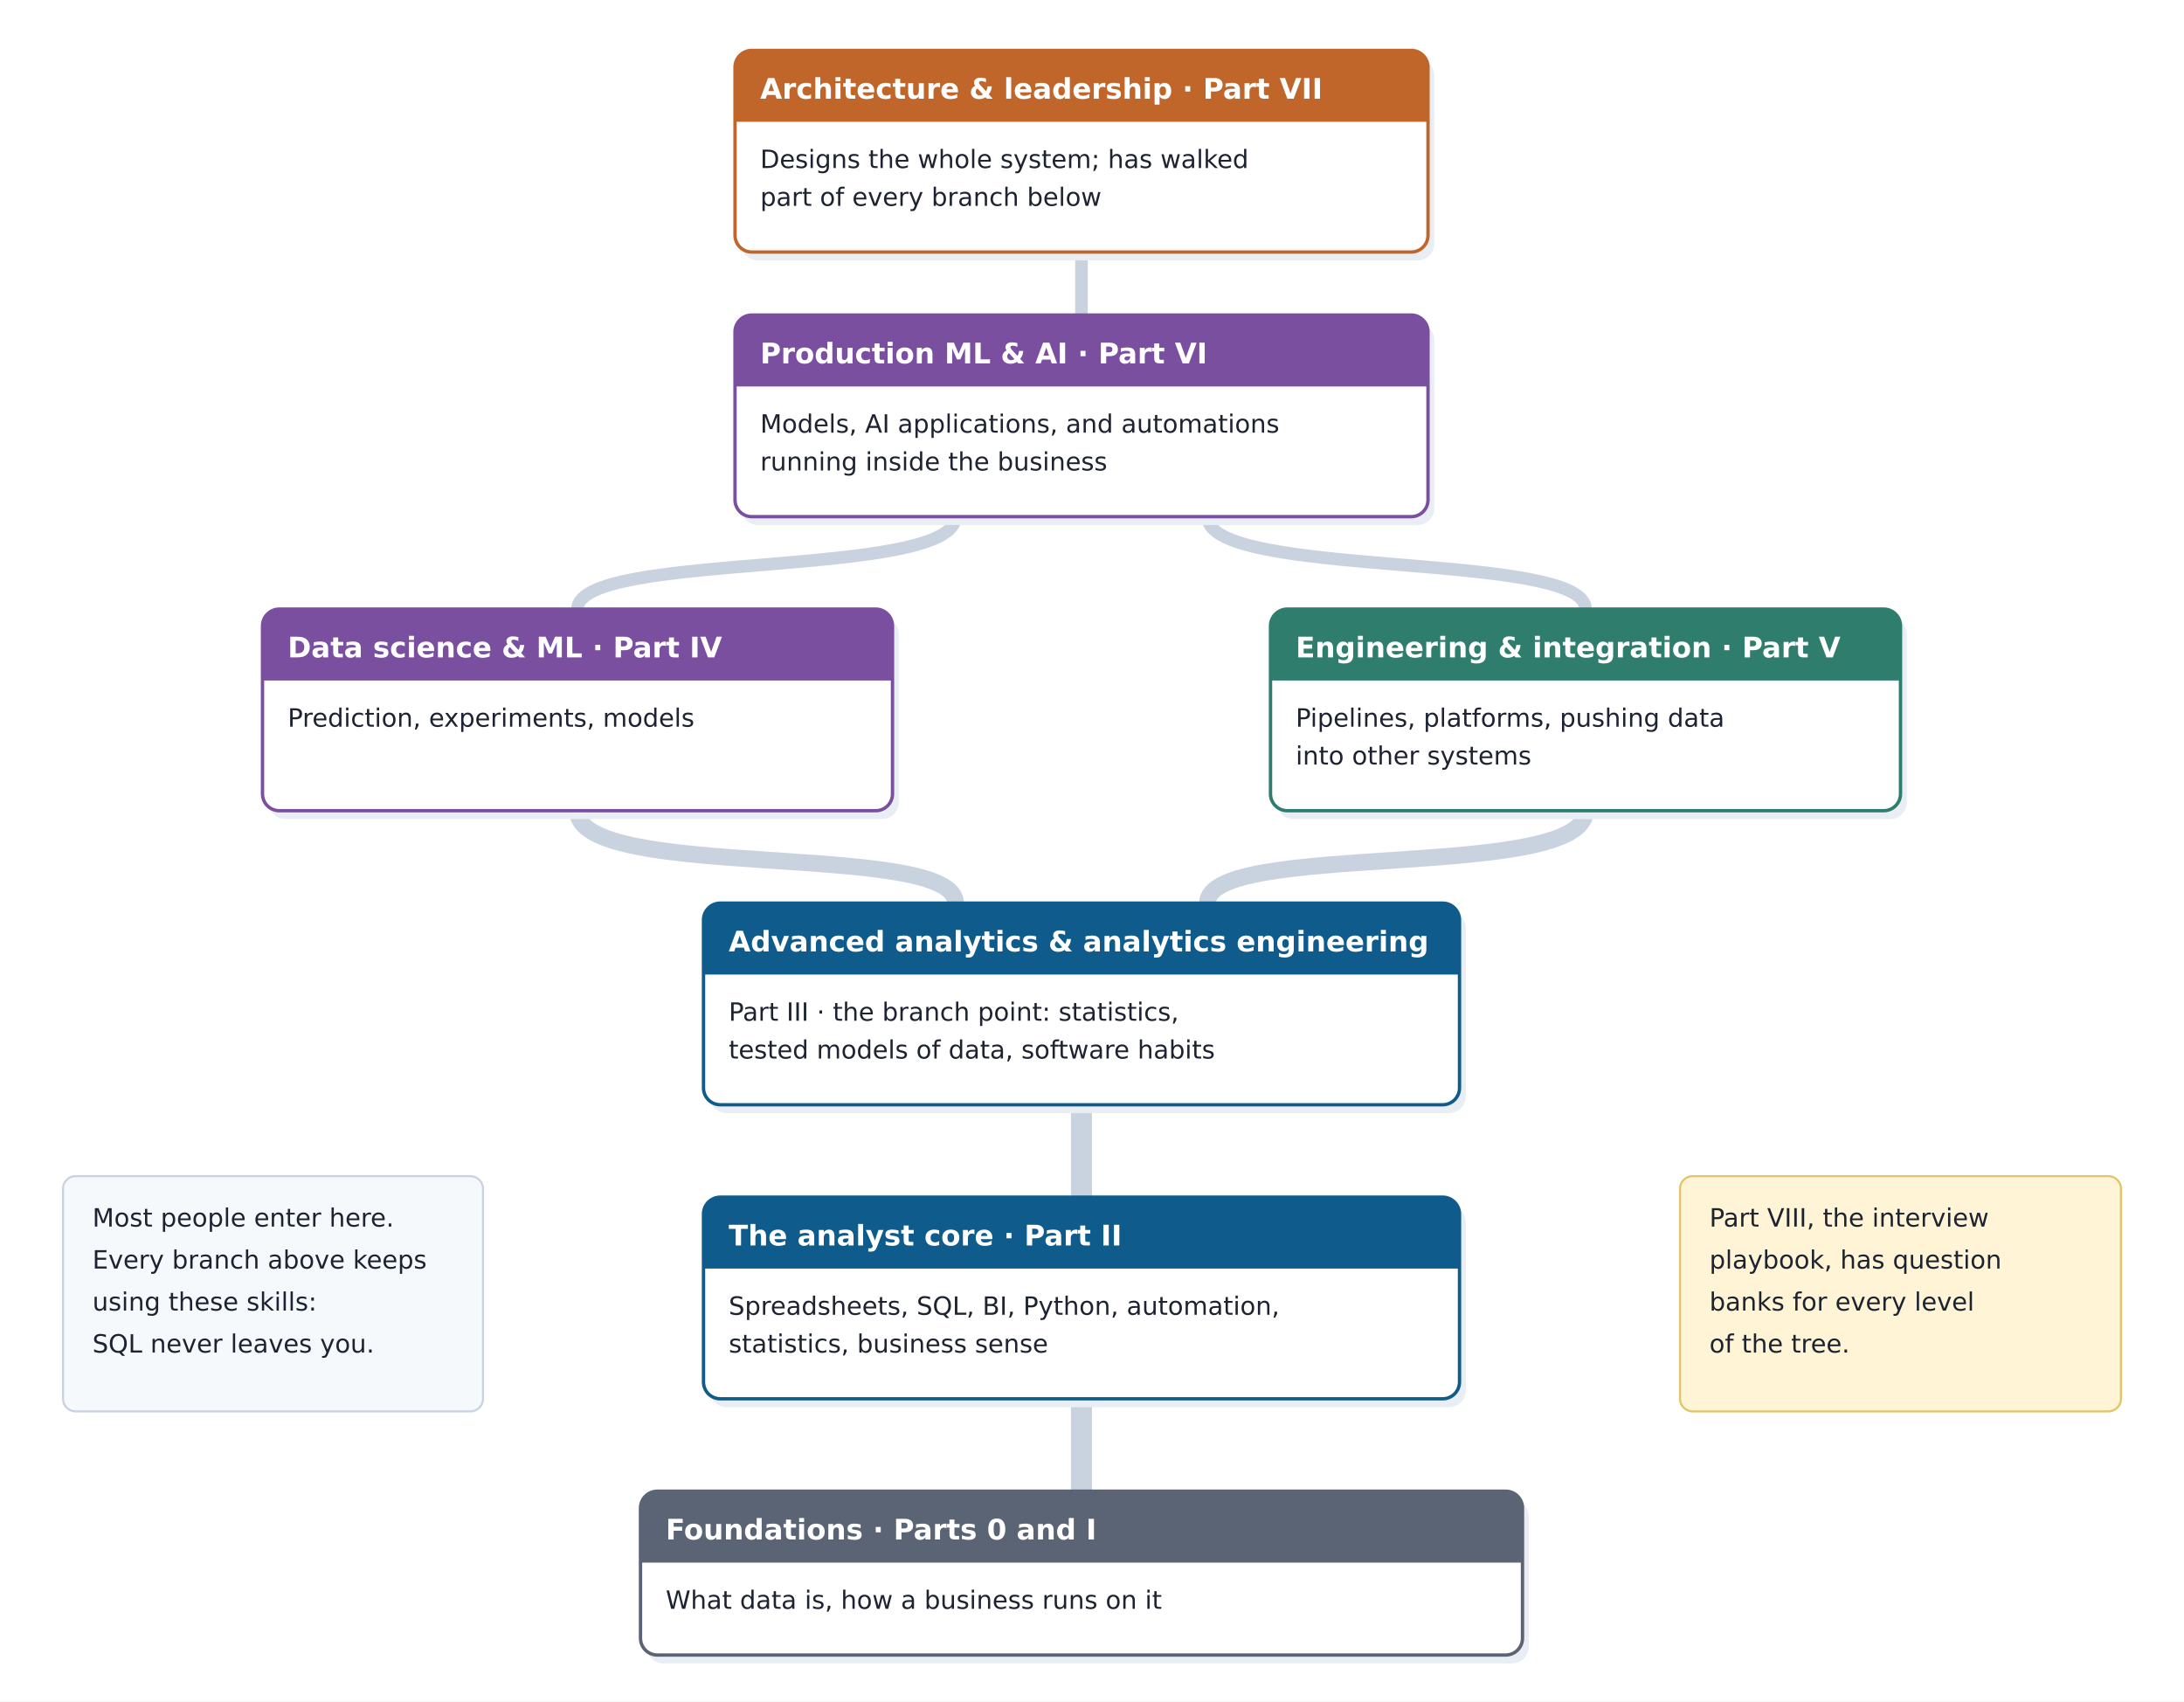
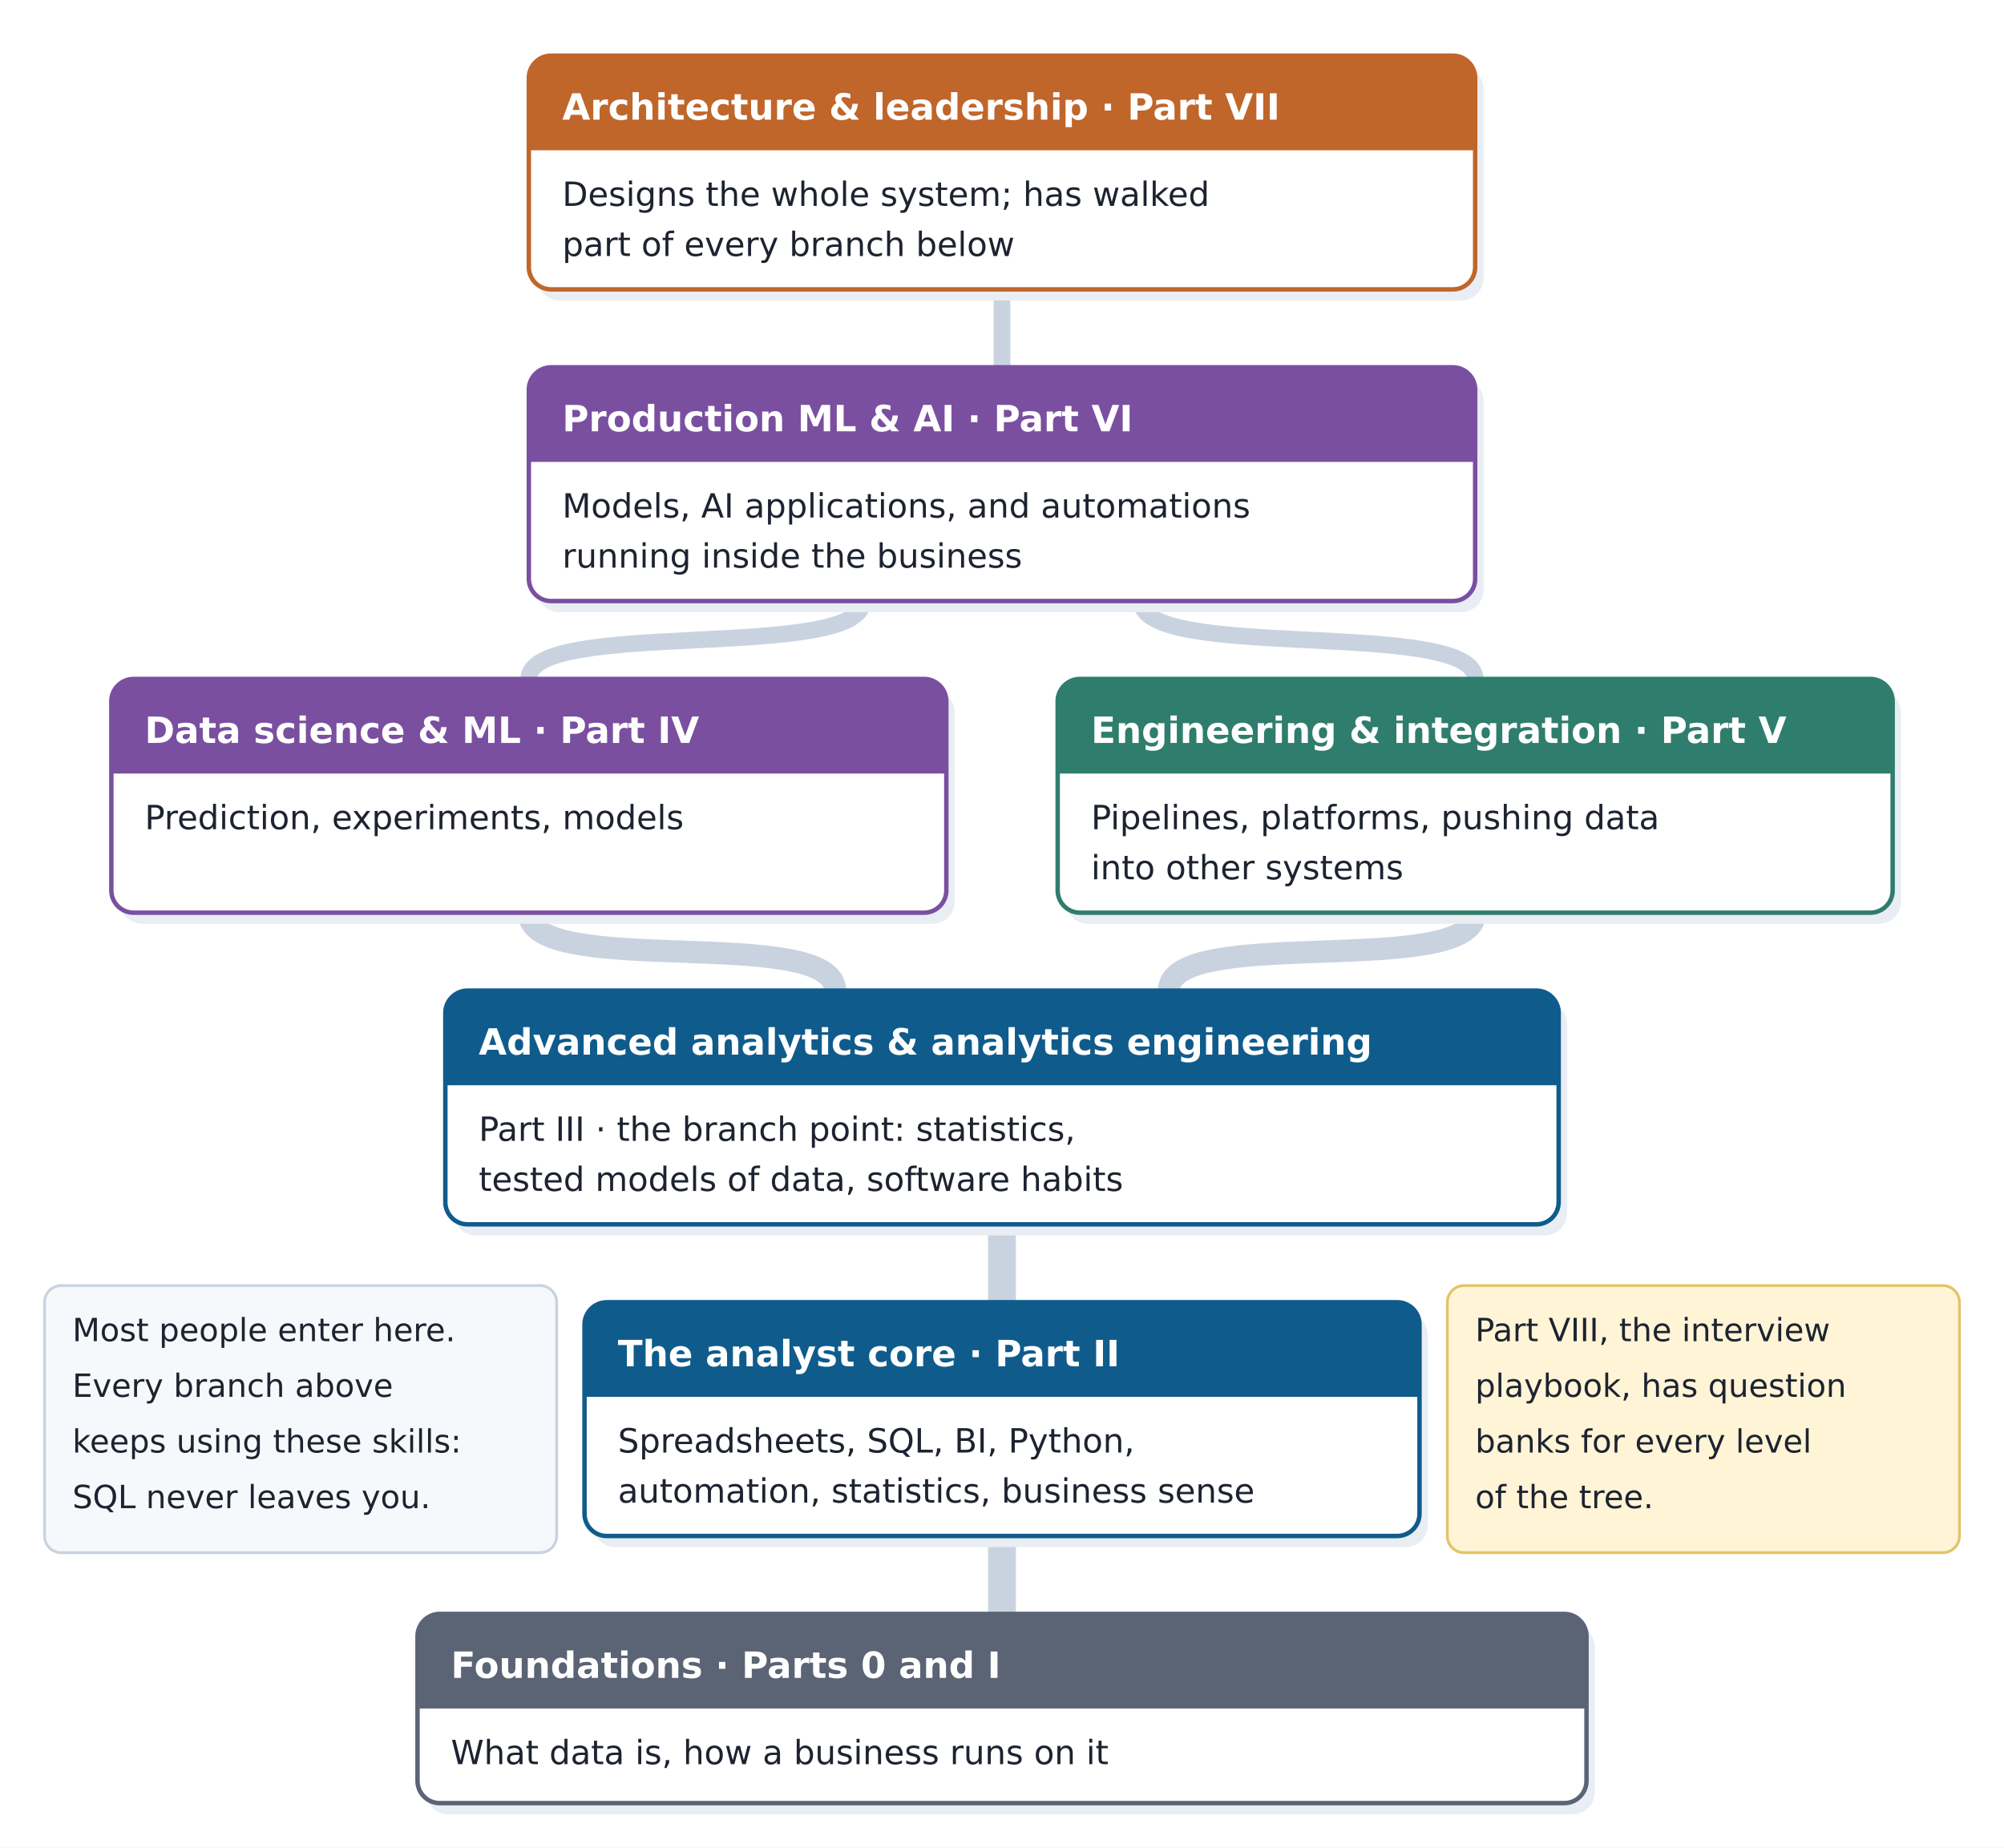
- <svg xmlns="http://www.w3.org/2000/svg" width="1040" height="810" viewBox="0 0 1040 810" font-family="DejaVu Sans, Arial, sans-serif">
-   <rect width="1040" height="810" fill="#ffffff" />
-   <path d="M515,710 V666" fill="none" stroke="#c9d3df" stroke-width="10" stroke-linejoin="round" />
-   <path d="M515,570 V526" fill="none" stroke="#c9d3df" stroke-width="10" stroke-linejoin="round" />
-   <path d="M455,430 C455,400 275,420 275,386" fill="none" stroke="#c9d3df" stroke-width="8" stroke-linejoin="round" />
-   <path d="M575,430 C575,400 755,420 755,386" fill="none" stroke="#c9d3df" stroke-width="8" stroke-linejoin="round" />
-   <path d="M275,290 C275,262 455,276 455,246" fill="none" stroke="#c9d3df" stroke-width="6" stroke-linejoin="round" />
-   <path d="M755,290 C755,262 575,276 575,246" fill="none" stroke="#c9d3df" stroke-width="6" stroke-linejoin="round" />
-   <path d="M515,150 V120" fill="none" stroke="#c9d3df" stroke-width="6" stroke-linejoin="round" />
-   <rect x="353.0" y="28" width="330" height="96" rx="8" fill="#e9eef4" stroke="none" stroke-width="1" />
-   <rect x="350.0" y="24" width="330" height="96" rx="8" fill="#fff" stroke="#c0662b" stroke-width="1.6" />
-   <path d="M350.0,32 a8,8 0 0 1 8,-8 H672.0 a8,8 0 0 1 8,8 V58 H350.0 Z" fill="#c0662b" />
-   <text x="362.0" y="47" font-size="13.5" fill="#fff" font-weight="bold" text-anchor="start" font-family="Poppins, DejaVu Sans, sans-serif">Architecture &amp; leadership · Part VII</text>
-   <text x="362.0" y="80" font-size="12" fill="#1d2330" font-weight="normal" text-anchor="start">Designs the whole system; has walked</text>
-   <text x="362.0" y="98" font-size="12" fill="#1d2330" font-weight="normal" text-anchor="start">part of every branch below</text>
-   <rect x="353.0" y="154" width="330" height="96" rx="8" fill="#e9eef4" stroke="none" stroke-width="1" />
-   <rect x="350.0" y="150" width="330" height="96" rx="8" fill="#fff" stroke="#7a4fa0" stroke-width="1.6" />
-   <path d="M350.0,158 a8,8 0 0 1 8,-8 H672.0 a8,8 0 0 1 8,8 V184 H350.0 Z" fill="#7a4fa0" />
-   <text x="362.0" y="173" font-size="13.5" fill="#fff" font-weight="bold" text-anchor="start" font-family="Poppins, DejaVu Sans, sans-serif">Production ML &amp; AI · Part VI</text>
-   <text x="362.0" y="206" font-size="12" fill="#1d2330" font-weight="normal" text-anchor="start">Models, AI applications, and automations</text>
-   <text x="362.0" y="224" font-size="12" fill="#1d2330" font-weight="normal" text-anchor="start">running inside the business</text>
-   <rect x="128.0" y="294" width="300" height="96" rx="8" fill="#e9eef4" stroke="none" stroke-width="1" />
-   <rect x="125.0" y="290" width="300" height="96" rx="8" fill="#fff" stroke="#7a4fa0" stroke-width="1.6" />
-   <path d="M125.0,298 a8,8 0 0 1 8,-8 H417.0 a8,8 0 0 1 8,8 V324 H125.0 Z" fill="#7a4fa0" />
-   <text x="137.0" y="313" font-size="13.5" fill="#fff" font-weight="bold" text-anchor="start" font-family="Poppins, DejaVu Sans, sans-serif">Data science &amp; ML · Part IV</text>
-   <text x="137.0" y="346" font-size="12" fill="#1d2330" font-weight="normal" text-anchor="start">Prediction, experiments, models</text>
-   <rect x="608.0" y="294" width="300" height="96" rx="8" fill="#e9eef4" stroke="none" stroke-width="1" />
-   <rect x="605.0" y="290" width="300" height="96" rx="8" fill="#fff" stroke="#2f7d6d" stroke-width="1.6" />
-   <path d="M605.0,298 a8,8 0 0 1 8,-8 H897.0 a8,8 0 0 1 8,8 V324 H605.0 Z" fill="#2f7d6d" />
-   <text x="617.0" y="313" font-size="13.5" fill="#fff" font-weight="bold" text-anchor="start" font-family="Poppins, DejaVu Sans, sans-serif">Engineering &amp; integration · Part V</text>
-   <text x="617.0" y="346" font-size="12" fill="#1d2330" font-weight="normal" text-anchor="start">Pipelines, platforms, pushing data</text>
-   <text x="617.0" y="364" font-size="12" fill="#1d2330" font-weight="normal" text-anchor="start">into other systems</text>
-   <rect x="338.0" y="434" width="360" height="96" rx="8" fill="#e9eef4" stroke="none" stroke-width="1" />
-   <rect x="335.0" y="430" width="360" height="96" rx="8" fill="#fff" stroke="#0f5c8c" stroke-width="1.6" />
-   <path d="M335.0,438 a8,8 0 0 1 8,-8 H687.0 a8,8 0 0 1 8,8 V464 H335.0 Z" fill="#0f5c8c" />
-   <text x="347.0" y="453" font-size="13.5" fill="#fff" font-weight="bold" text-anchor="start" font-family="Poppins, DejaVu Sans, sans-serif">Advanced analytics &amp; analytics engineering</text>
-   <text x="347.0" y="486" font-size="12" fill="#1d2330" font-weight="normal" text-anchor="start">Part III · the branch point: statistics,</text>
-   <text x="347.0" y="504" font-size="12" fill="#1d2330" font-weight="normal" text-anchor="start">tested models of data, software habits</text>
-   <rect x="338.0" y="574" width="360" height="96" rx="8" fill="#e9eef4" stroke="none" stroke-width="1" />
-   <rect x="335.0" y="570" width="360" height="96" rx="8" fill="#fff" stroke="#0f5c8c" stroke-width="1.6" />
-   <path d="M335.0,578 a8,8 0 0 1 8,-8 H687.0 a8,8 0 0 1 8,8 V604 H335.0 Z" fill="#0f5c8c" />
-   <text x="347.0" y="593" font-size="13.5" fill="#fff" font-weight="bold" text-anchor="start" font-family="Poppins, DejaVu Sans, sans-serif">The analyst core · Part II</text>
-   <text x="347.0" y="626" font-size="12" fill="#1d2330" font-weight="normal" text-anchor="start">Spreadsheets, SQL, BI, Python, automation,</text>
-   <text x="347.0" y="644" font-size="12" fill="#1d2330" font-weight="normal" text-anchor="start">statistics, business sense</text>
-   <rect x="308.0" y="714" width="420" height="78" rx="8" fill="#e9eef4" stroke="none" stroke-width="1" />
-   <rect x="305.0" y="710" width="420" height="78" rx="8" fill="#fff" stroke="#5b6475" stroke-width="1.6" />
-   <path d="M305.0,718 a8,8 0 0 1 8,-8 H717.0 a8,8 0 0 1 8,8 V744 H305.0 Z" fill="#5b6475" />
-   <text x="317.0" y="733" font-size="13.5" fill="#fff" font-weight="bold" text-anchor="start" font-family="Poppins, DejaVu Sans, sans-serif">Foundations · Parts 0 and I</text>
-   <text x="317.0" y="766" font-size="12" fill="#1d2330" font-weight="normal" text-anchor="start">What data is, how a business runs on it</text>
-   <rect x="30" y="560" width="200" height="112" rx="6" fill="#f6f9fc" stroke="#c9d3df" stroke-width="1" />
-   <text x="44" y="584" font-size="12" fill="#1d2330" font-weight="normal" text-anchor="start">Most people enter here.</text>
-   <text x="44" y="604" font-size="12" fill="#1d2330" font-weight="normal" text-anchor="start">Every branch above keeps</text>
-   <text x="44" y="624" font-size="12" fill="#1d2330" font-weight="normal" text-anchor="start">using these skills:</text>
-   <text x="44" y="644" font-size="12" fill="#1d2330" font-weight="normal" text-anchor="start">SQL never leaves you.</text>
-   <rect x="800" y="560" width="210" height="112" rx="6" fill="#fff4d6" stroke="#e2c46b" stroke-width="1" />
-   <text x="814" y="584" font-size="12" fill="#1d2330" font-weight="normal" text-anchor="start">Part VIII, the interview</text>
-   <text x="814" y="604" font-size="12" fill="#1d2330" font-weight="normal" text-anchor="start">playbook, has question</text>
-   <text x="814" y="624" font-size="12" fill="#1d2330" font-weight="normal" text-anchor="start">banks for every level</text>
-   <text x="814" y="644" font-size="12" fill="#1d2330" font-weight="normal" text-anchor="start">of the tree.</text>
+ <svg xmlns="http://www.w3.org/2000/svg" width="720" height="664" viewBox="0 0 720 664" font-family="DejaVu Sans, Arial, sans-serif">
+   <rect width="720" height="664" fill="#ffffff" />
+   <path d="M360,580 V552" fill="none" stroke="#c9d3df" stroke-width="10" stroke-linejoin="round" />
+   <path d="M360,468 V440" fill="none" stroke="#c9d3df" stroke-width="10" stroke-linejoin="round" />
+   <path d="M300,356 C300,332 190,352 190,328" fill="none" stroke="#c9d3df" stroke-width="8" stroke-linejoin="round" />
+   <path d="M420,356 C420,332 530,352 530,328" fill="none" stroke="#c9d3df" stroke-width="8" stroke-linejoin="round" />
+   <path d="M190,244 C190,222 310,238 310,216" fill="none" stroke="#c9d3df" stroke-width="6" stroke-linejoin="round" />
+   <path d="M530,244 C530,222 410,238 410,216" fill="none" stroke="#c9d3df" stroke-width="6" stroke-linejoin="round" />
+   <path d="M360,132 V104" fill="none" stroke="#c9d3df" stroke-width="6" stroke-linejoin="round" />
+   <rect x="193.0" y="24" width="340" height="84" rx="8" fill="#e9eef4" stroke="none" stroke-width="1" />
+   <rect x="190.0" y="20" width="340" height="84" rx="8" fill="#fff" stroke="#c0662b" stroke-width="1.6" />
+   <path d="M190.0,28 a8,8 0 0 1 8,-8 H522.0 a8,8 0 0 1 8,8 V54 H190.0 Z" fill="#c0662b" />
+   <text x="202.0" y="43" font-size="13" fill="#fff" font-weight="bold" text-anchor="start" font-family="Poppins, DejaVu Sans, sans-serif">Architecture &amp; leadership · Part VII</text>
+   <text x="202.0" y="74" font-size="12" fill="#1d2330" font-weight="normal" text-anchor="start">Designs the whole system; has walked</text>
+   <text x="202.0" y="92" font-size="12" fill="#1d2330" font-weight="normal" text-anchor="start">part of every branch below</text>
+   <rect x="193.0" y="136" width="340" height="84" rx="8" fill="#e9eef4" stroke="none" stroke-width="1" />
+   <rect x="190.0" y="132" width="340" height="84" rx="8" fill="#fff" stroke="#7a4fa0" stroke-width="1.6" />
+   <path d="M190.0,140 a8,8 0 0 1 8,-8 H522.0 a8,8 0 0 1 8,8 V166 H190.0 Z" fill="#7a4fa0" />
+   <text x="202.0" y="155" font-size="13" fill="#fff" font-weight="bold" text-anchor="start" font-family="Poppins, DejaVu Sans, sans-serif">Production ML &amp; AI · Part VI</text>
+   <text x="202.0" y="186" font-size="12" fill="#1d2330" font-weight="normal" text-anchor="start">Models, AI applications, and automations</text>
+   <text x="202.0" y="204" font-size="12" fill="#1d2330" font-weight="normal" text-anchor="start">running inside the business</text>
+   <rect x="43.0" y="248" width="300" height="84" rx="8" fill="#e9eef4" stroke="none" stroke-width="1" />
+   <rect x="40.0" y="244" width="300" height="84" rx="8" fill="#fff" stroke="#7a4fa0" stroke-width="1.6" />
+   <path d="M40.0,252 a8,8 0 0 1 8,-8 H332.0 a8,8 0 0 1 8,8 V278 H40.0 Z" fill="#7a4fa0" />
+   <text x="52.0" y="267" font-size="13" fill="#fff" font-weight="bold" text-anchor="start" font-family="Poppins, DejaVu Sans, sans-serif">Data science &amp; ML · Part IV</text>
+   <text x="52.0" y="298" font-size="12" fill="#1d2330" font-weight="normal" text-anchor="start">Prediction, experiments, models</text>
+   <rect x="383.0" y="248" width="300" height="84" rx="8" fill="#e9eef4" stroke="none" stroke-width="1" />
+   <rect x="380.0" y="244" width="300" height="84" rx="8" fill="#fff" stroke="#2f7d6d" stroke-width="1.6" />
+   <path d="M380.0,252 a8,8 0 0 1 8,-8 H672.0 a8,8 0 0 1 8,8 V278 H380.0 Z" fill="#2f7d6d" />
+   <text x="392.0" y="267" font-size="13" fill="#fff" font-weight="bold" text-anchor="start" font-family="Poppins, DejaVu Sans, sans-serif">Engineering &amp; integration · Part V</text>
+   <text x="392.0" y="298" font-size="12" fill="#1d2330" font-weight="normal" text-anchor="start">Pipelines, platforms, pushing data</text>
+   <text x="392.0" y="316" font-size="12" fill="#1d2330" font-weight="normal" text-anchor="start">into other systems</text>
+   <rect x="163.0" y="360" width="400" height="84" rx="8" fill="#e9eef4" stroke="none" stroke-width="1" />
+   <rect x="160.0" y="356" width="400" height="84" rx="8" fill="#fff" stroke="#0f5c8c" stroke-width="1.6" />
+   <path d="M160.0,364 a8,8 0 0 1 8,-8 H552.0 a8,8 0 0 1 8,8 V390 H160.0 Z" fill="#0f5c8c" />
+   <text x="172.0" y="379" font-size="13" fill="#fff" font-weight="bold" text-anchor="start" font-family="Poppins, DejaVu Sans, sans-serif">Advanced analytics &amp; analytics engineering</text>
+   <text x="172.0" y="410" font-size="12" fill="#1d2330" font-weight="normal" text-anchor="start">Part III · the branch point: statistics,</text>
+   <text x="172.0" y="428" font-size="12" fill="#1d2330" font-weight="normal" text-anchor="start">tested models of data, software habits</text>
+   <rect x="213.0" y="472" width="300" height="84" rx="8" fill="#e9eef4" stroke="none" stroke-width="1" />
+   <rect x="210.0" y="468" width="300" height="84" rx="8" fill="#fff" stroke="#0f5c8c" stroke-width="1.6" />
+   <path d="M210.0,476 a8,8 0 0 1 8,-8 H502.0 a8,8 0 0 1 8,8 V502 H210.0 Z" fill="#0f5c8c" />
+   <text x="222.0" y="491" font-size="13" fill="#fff" font-weight="bold" text-anchor="start" font-family="Poppins, DejaVu Sans, sans-serif">The analyst core · Part II</text>
+   <text x="222.0" y="522" font-size="12" fill="#1d2330" font-weight="normal" text-anchor="start">Spreadsheets, SQL, BI, Python,</text>
+   <text x="222.0" y="540" font-size="12" fill="#1d2330" font-weight="normal" text-anchor="start">automation, statistics, business sense</text>
+   <rect x="153.0" y="584" width="420" height="68" rx="8" fill="#e9eef4" stroke="none" stroke-width="1" />
+   <rect x="150.0" y="580" width="420" height="68" rx="8" fill="#fff" stroke="#5b6475" stroke-width="1.6" />
+   <path d="M150.0,588 a8,8 0 0 1 8,-8 H562.0 a8,8 0 0 1 8,8 V614 H150.0 Z" fill="#5b6475" />
+   <text x="162.0" y="603" font-size="13" fill="#fff" font-weight="bold" text-anchor="start" font-family="Poppins, DejaVu Sans, sans-serif">Foundations · Parts 0 and I</text>
+   <text x="162.0" y="634" font-size="12" fill="#1d2330" font-weight="normal" text-anchor="start">What data is, how a business runs on it</text>
+   <rect x="16" y="462" width="184" height="96" rx="6" fill="#f6f9fc" stroke="#c9d3df" stroke-width="1" />
+   <text x="26" y="482" font-size="11.5" fill="#1d2330" font-weight="normal" text-anchor="start">Most people enter here.</text>
+   <text x="26" y="502" font-size="11.5" fill="#1d2330" font-weight="normal" text-anchor="start">Every branch above</text>
+   <text x="26" y="522" font-size="11.5" fill="#1d2330" font-weight="normal" text-anchor="start">keeps using these skills:</text>
+   <text x="26" y="542" font-size="11.5" fill="#1d2330" font-weight="normal" text-anchor="start">SQL never leaves you.</text>
+   <rect x="520" y="462" width="184" height="96" rx="6" fill="#fff4d6" stroke="#e2c46b" stroke-width="1" />
+   <text x="530" y="482" font-size="11.5" fill="#1d2330" font-weight="normal" text-anchor="start">Part VIII, the interview</text>
+   <text x="530" y="502" font-size="11.5" fill="#1d2330" font-weight="normal" text-anchor="start">playbook, has question</text>
+   <text x="530" y="522" font-size="11.5" fill="#1d2330" font-weight="normal" text-anchor="start">banks for every level</text>
+   <text x="530" y="542" font-size="11.5" fill="#1d2330" font-weight="normal" text-anchor="start">of the tree.</text>
</svg>
